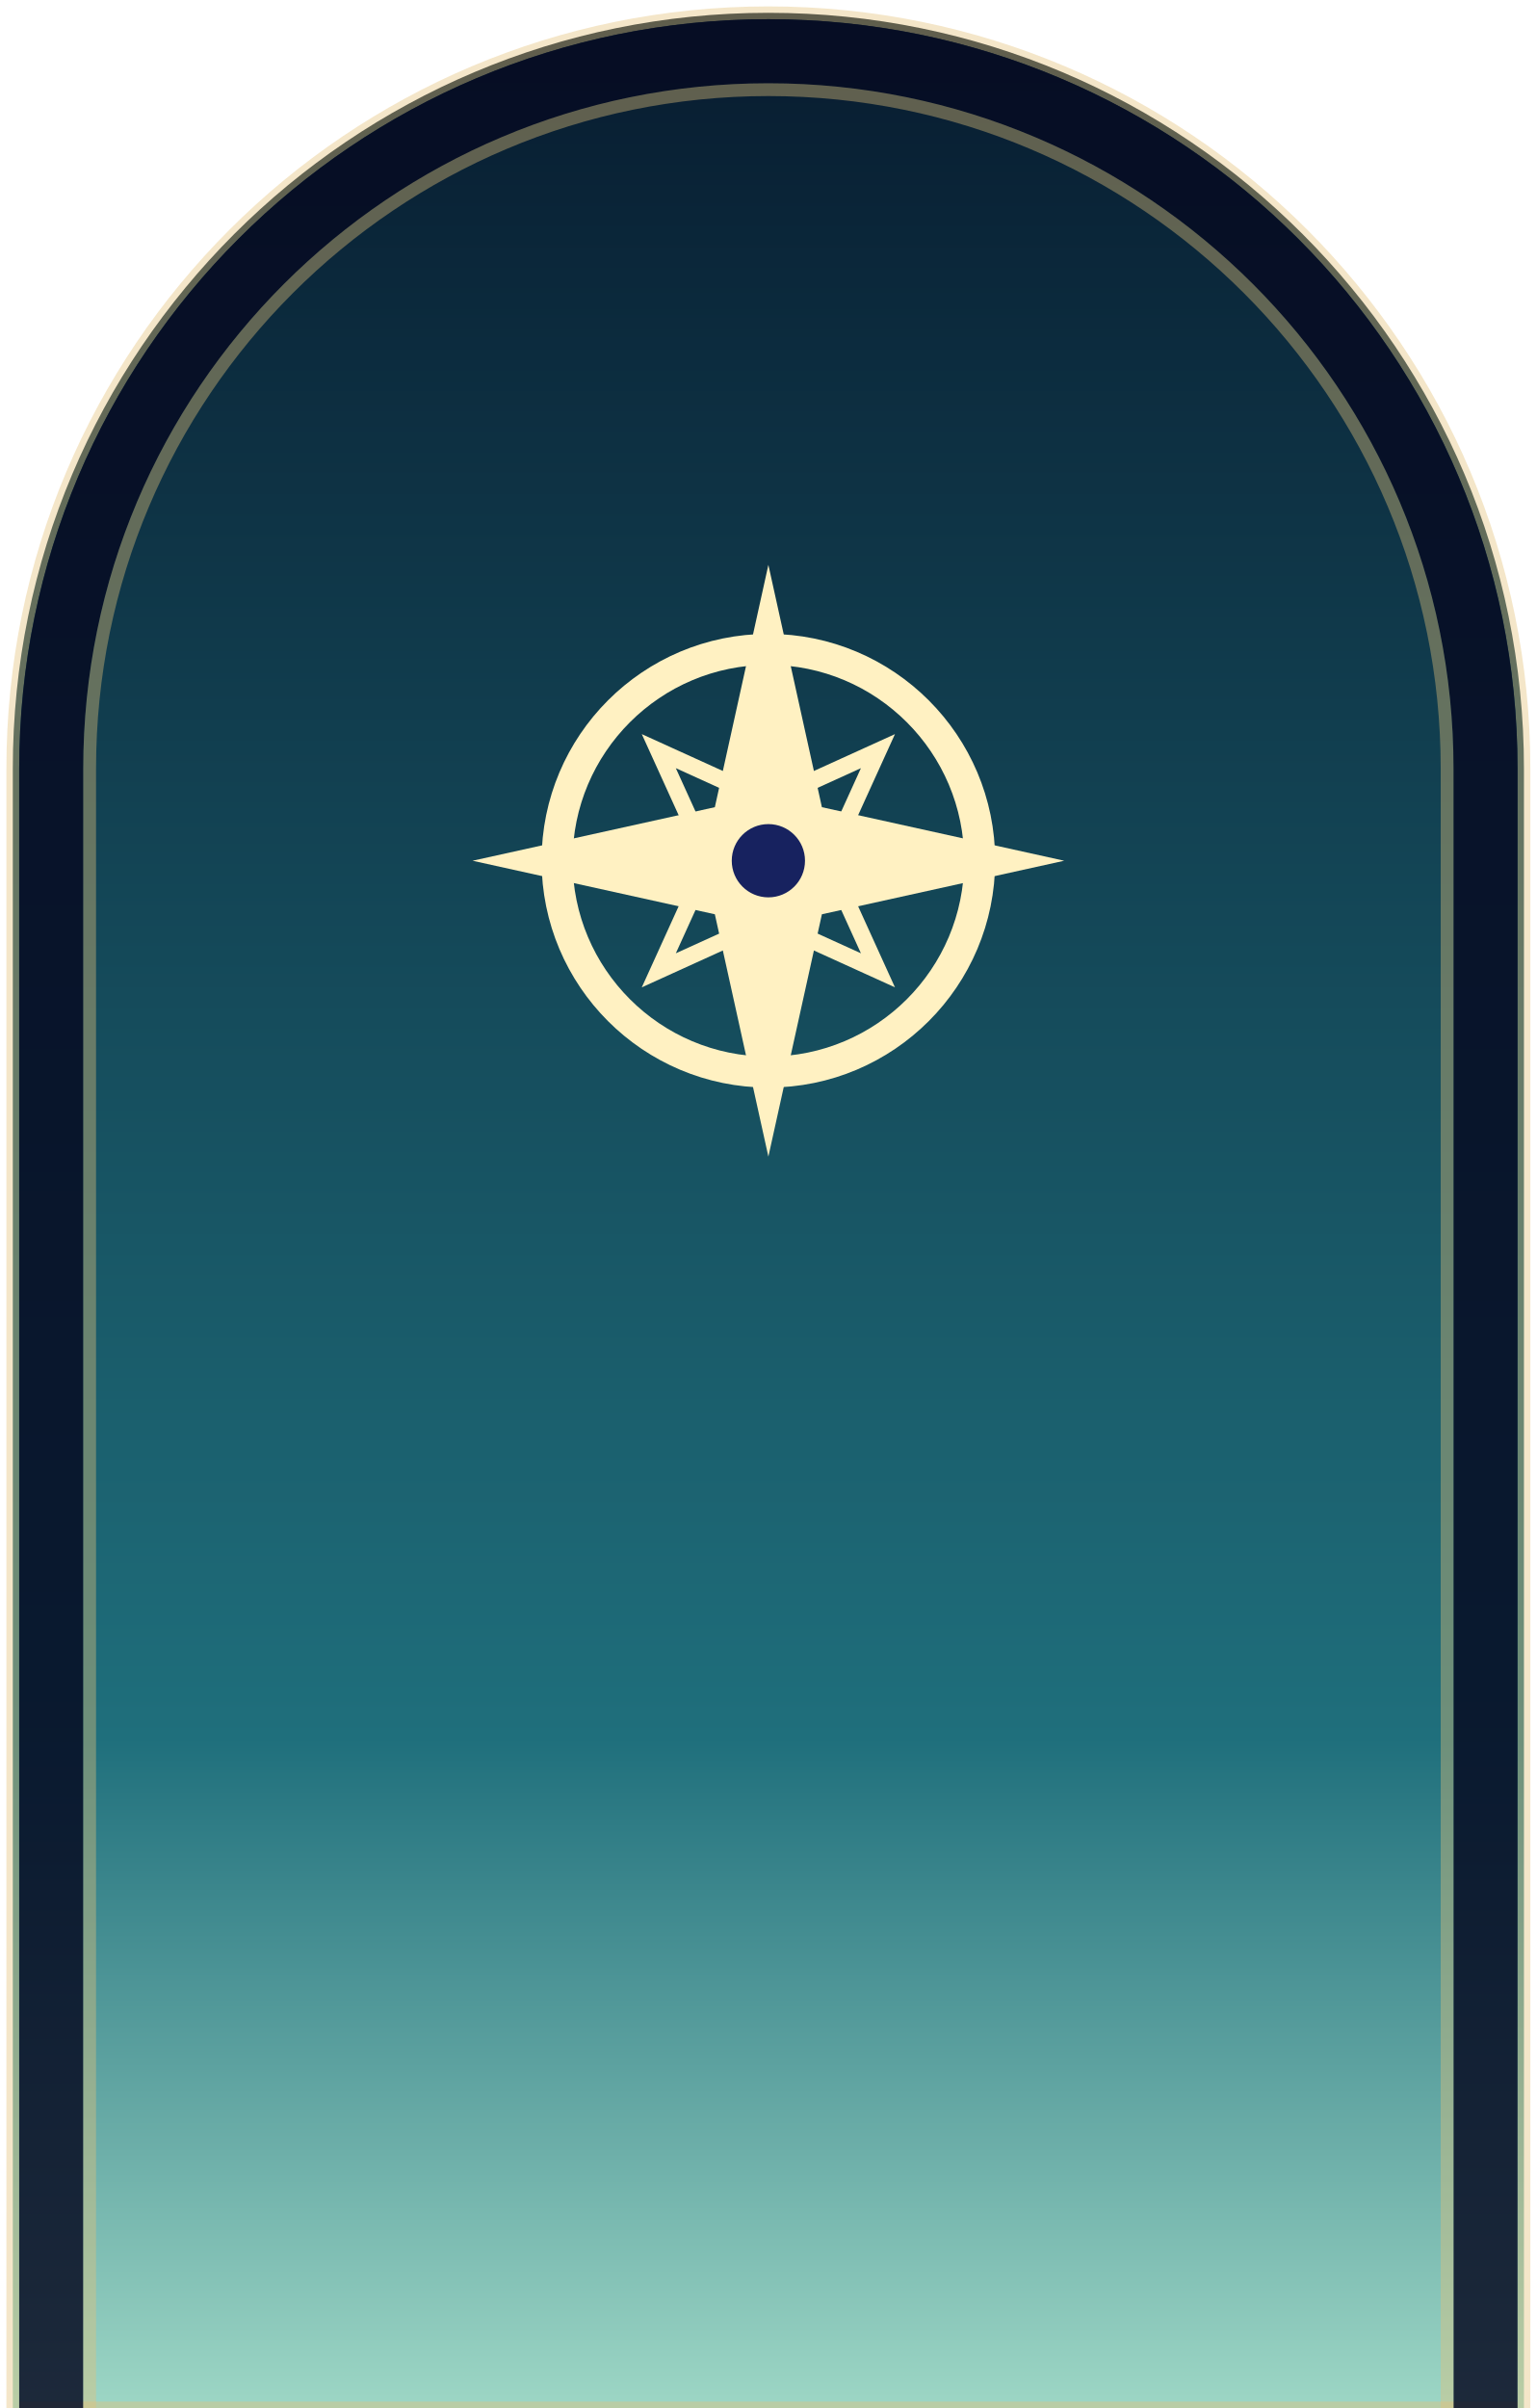
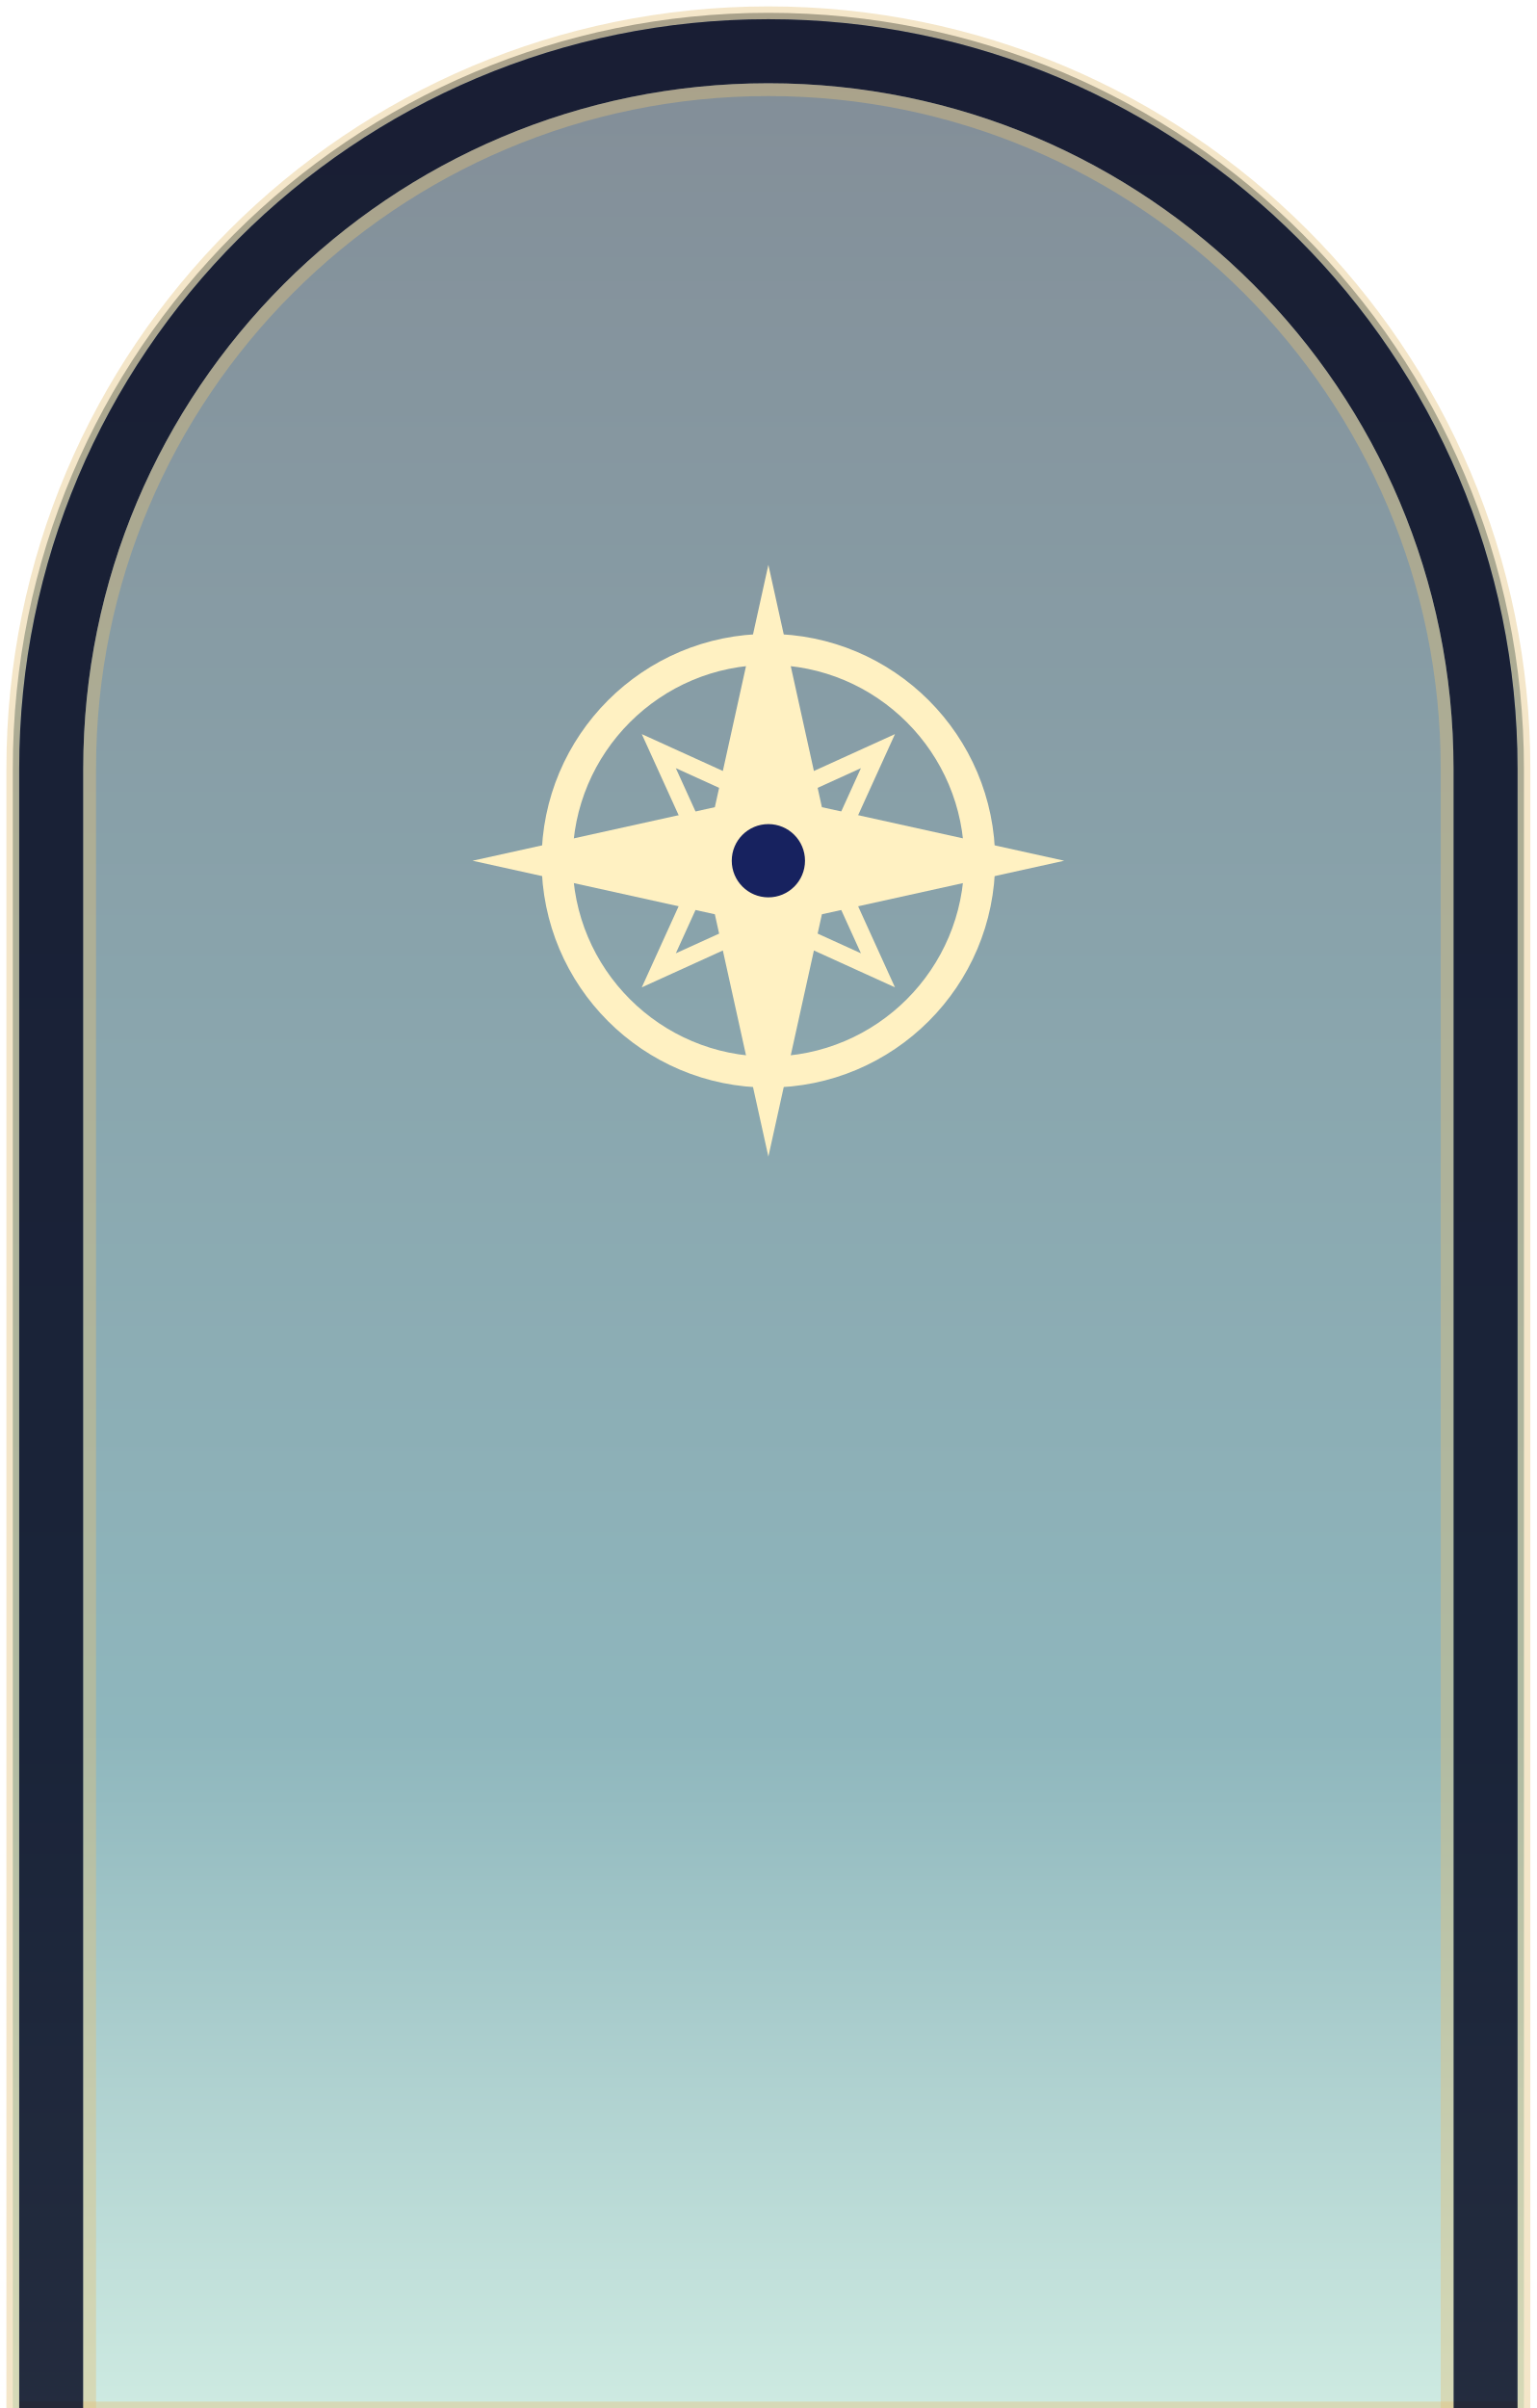
<svg xmlns="http://www.w3.org/2000/svg" viewBox="0 0 120 188">
  <defs>
    <linearGradient id="a" x1="0" y1="0" x2="0" y2="1">
      <stop offset="0" stop-color="#071a2e" />
      <stop offset=".72" stop-color="#1f6f7c" />
      <stop offset="1" stop-color="#9fd8c6" />
    </linearGradient>
    <radialGradient id="r" gradientUnits="userSpaceOnUse" cx="60" cy="66" r="100">
      <stop offset=".1" stop-color="#fff" stop-opacity=".22" />
      <stop offset=".7" stop-color="#fff" stop-opacity="0" />
    </radialGradient>
    <clipPath id="c">
      <path d="M1,188 V60 A59,59 0 0 1 119,60 V188Z" />
    </clipPath>
  </defs>
  <g clip-path="url(#c)">
-     <rect width="120" height="188" fill="url(#a)" />
+     <rect width="120" height="188" fill="url(#a)" fill-opacity=".5" />
  </g>
  <path d="M1,188 V60 A59,59 0 0 1 119,60 V188Z" fill="none" stroke="#e3c27a" stroke-opacity="0.4" />
  <path d="M4,188 V60 A56,56 0 0 1 116,60 V188" fill="none" stroke="#070b22" stroke-opacity=".85" stroke-width="5" />
  <path d="M7,188 V60 A53,53 0 0 1 113,60 V188" fill="none" stroke="#e3c27a" stroke-opacity="0.4" />
  <g transform="translate(33.6 40.8) scale(1.1)">
    <circle cx="24" cy="24" r="15" fill="none" stroke="#fff1c2" stroke-width="2.2" stroke-linecap="round" stroke-linejoin="round" />
    <path d="M24,3 L27.8,20.2 L45,24 L27.8,27.8 L24,45 L20.2,27.8 L3,24 L20.2,20.2Z" fill="#fff1c2" />
    <path d="M24,13 L27,21 L35,24 L27,27 L24,35 L21,27 L13,24 L21,21Z" fill="none" stroke="#fff1c2" stroke-width="1.2" transform="rotate(45 24 24)" />
    <circle cx="24" cy="24" r="2.6" fill="#17225f" />
  </g>
</svg>
